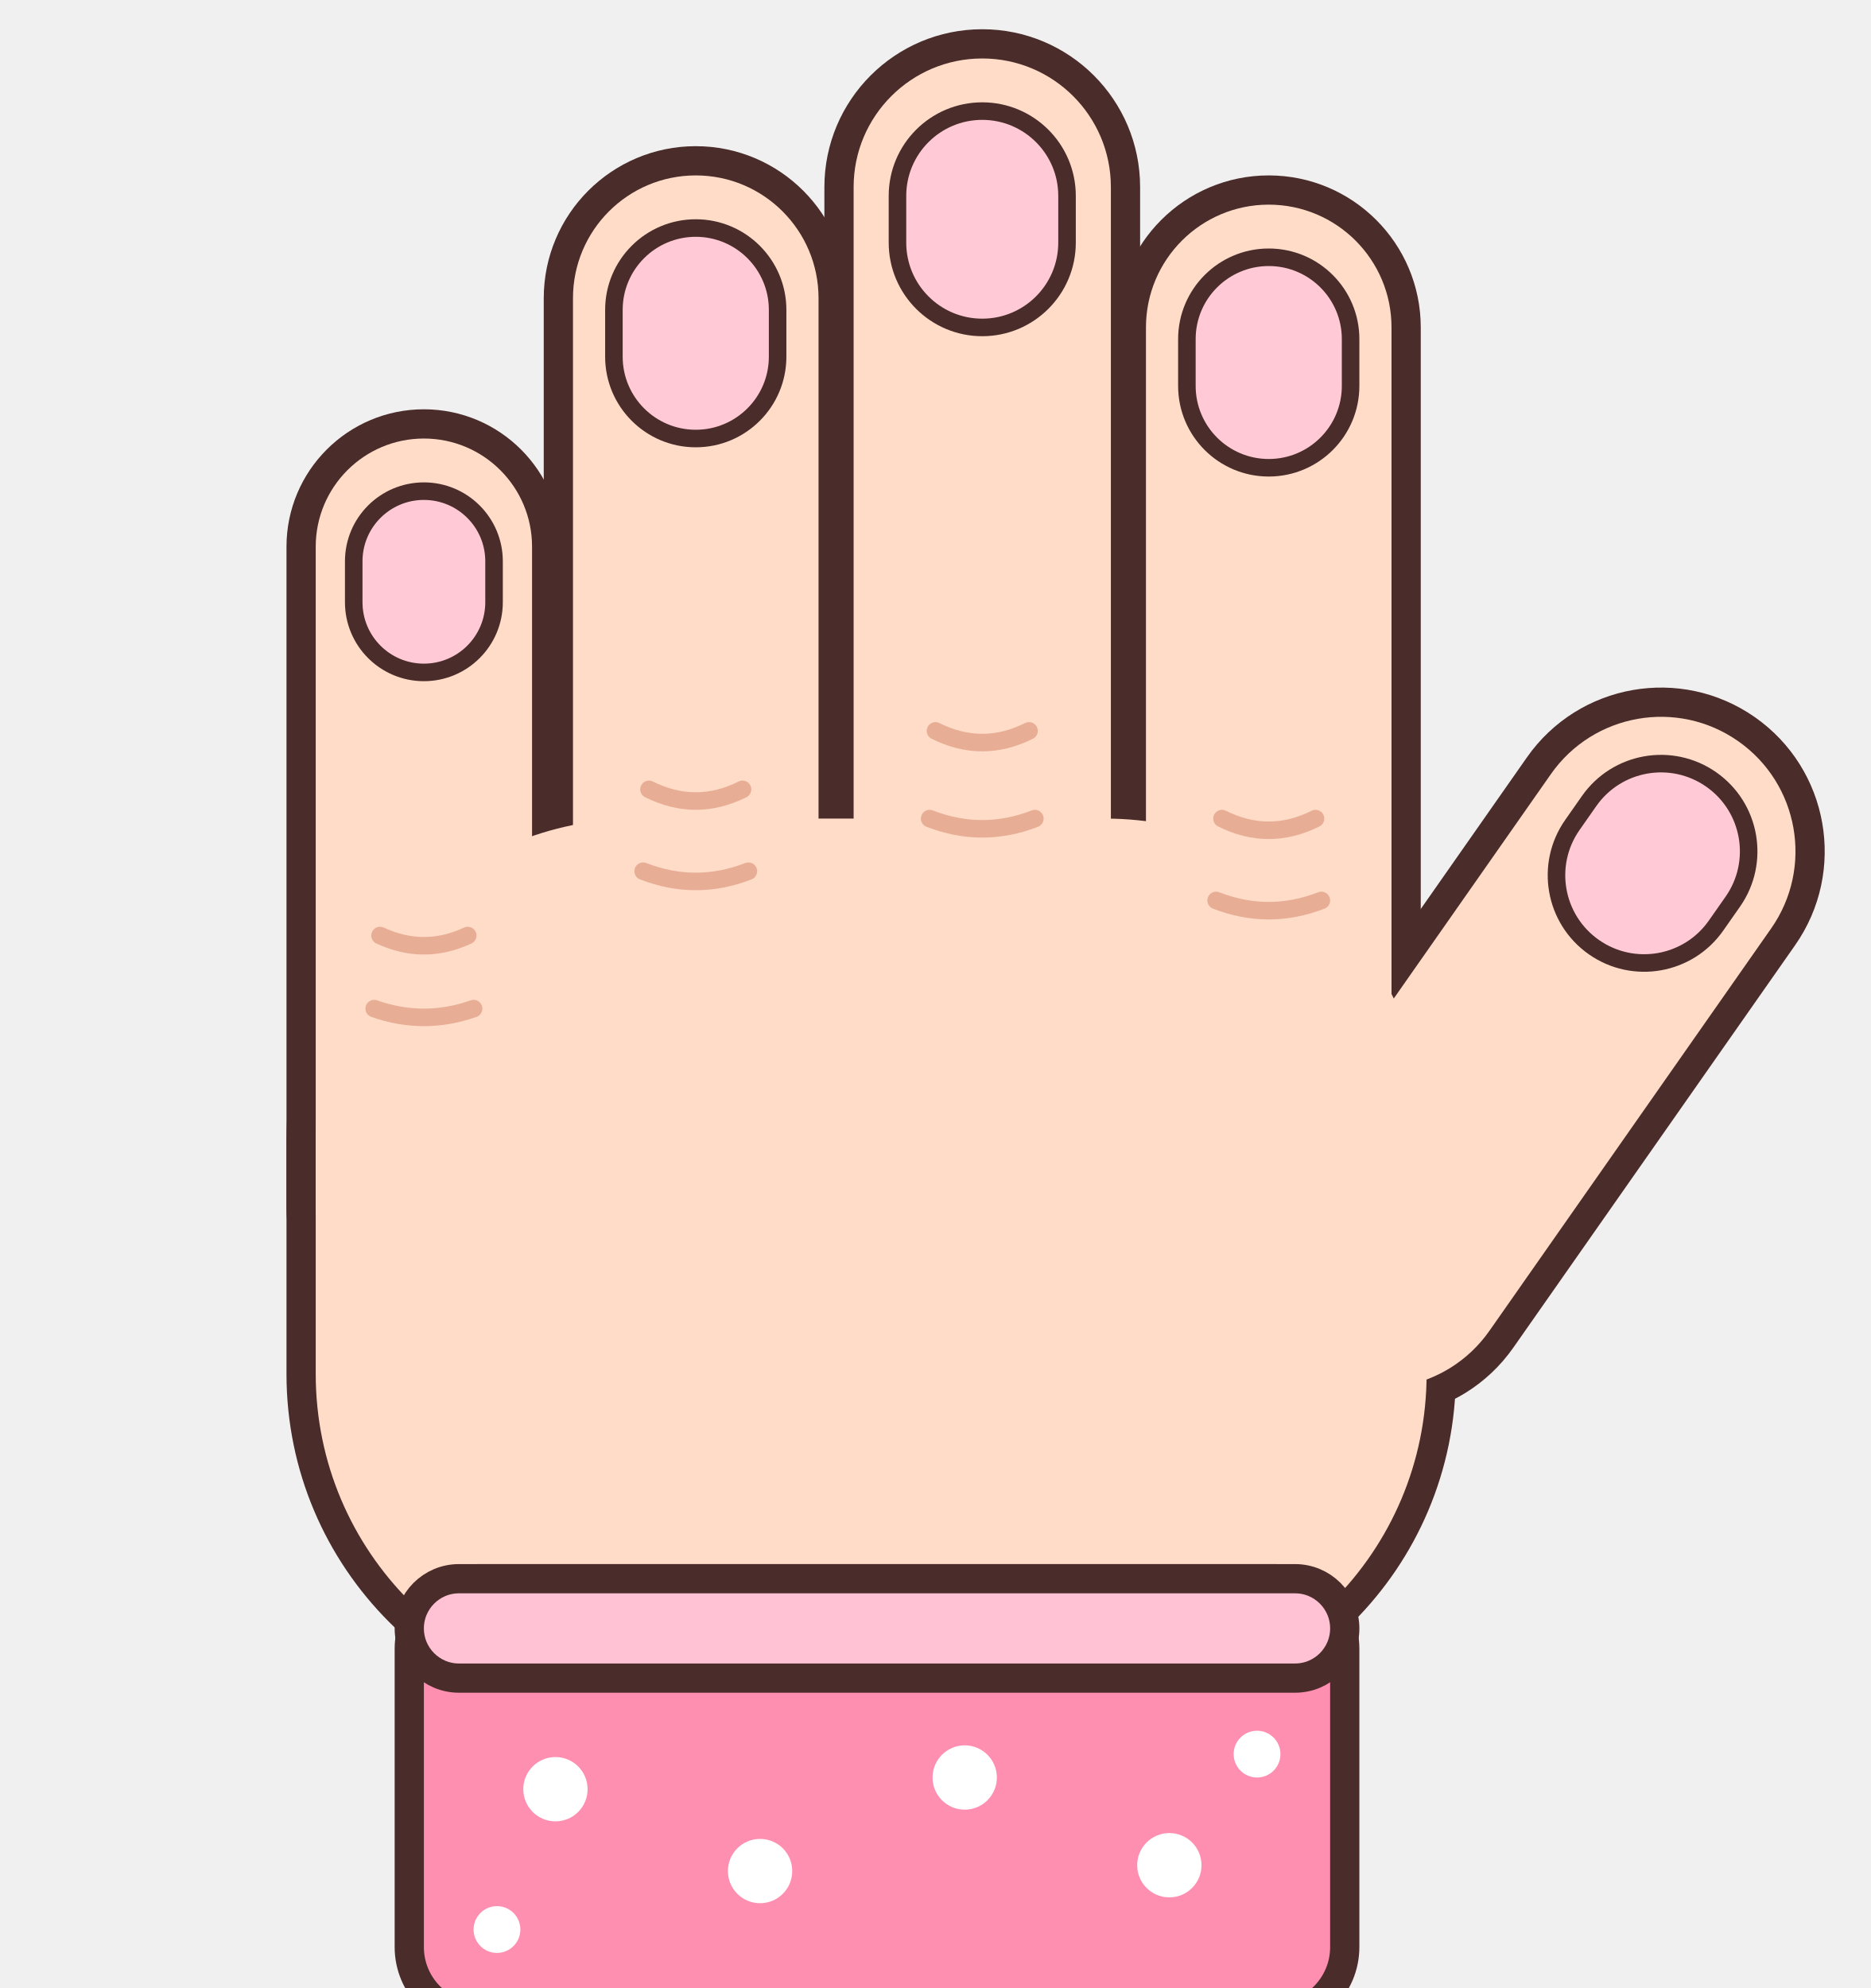
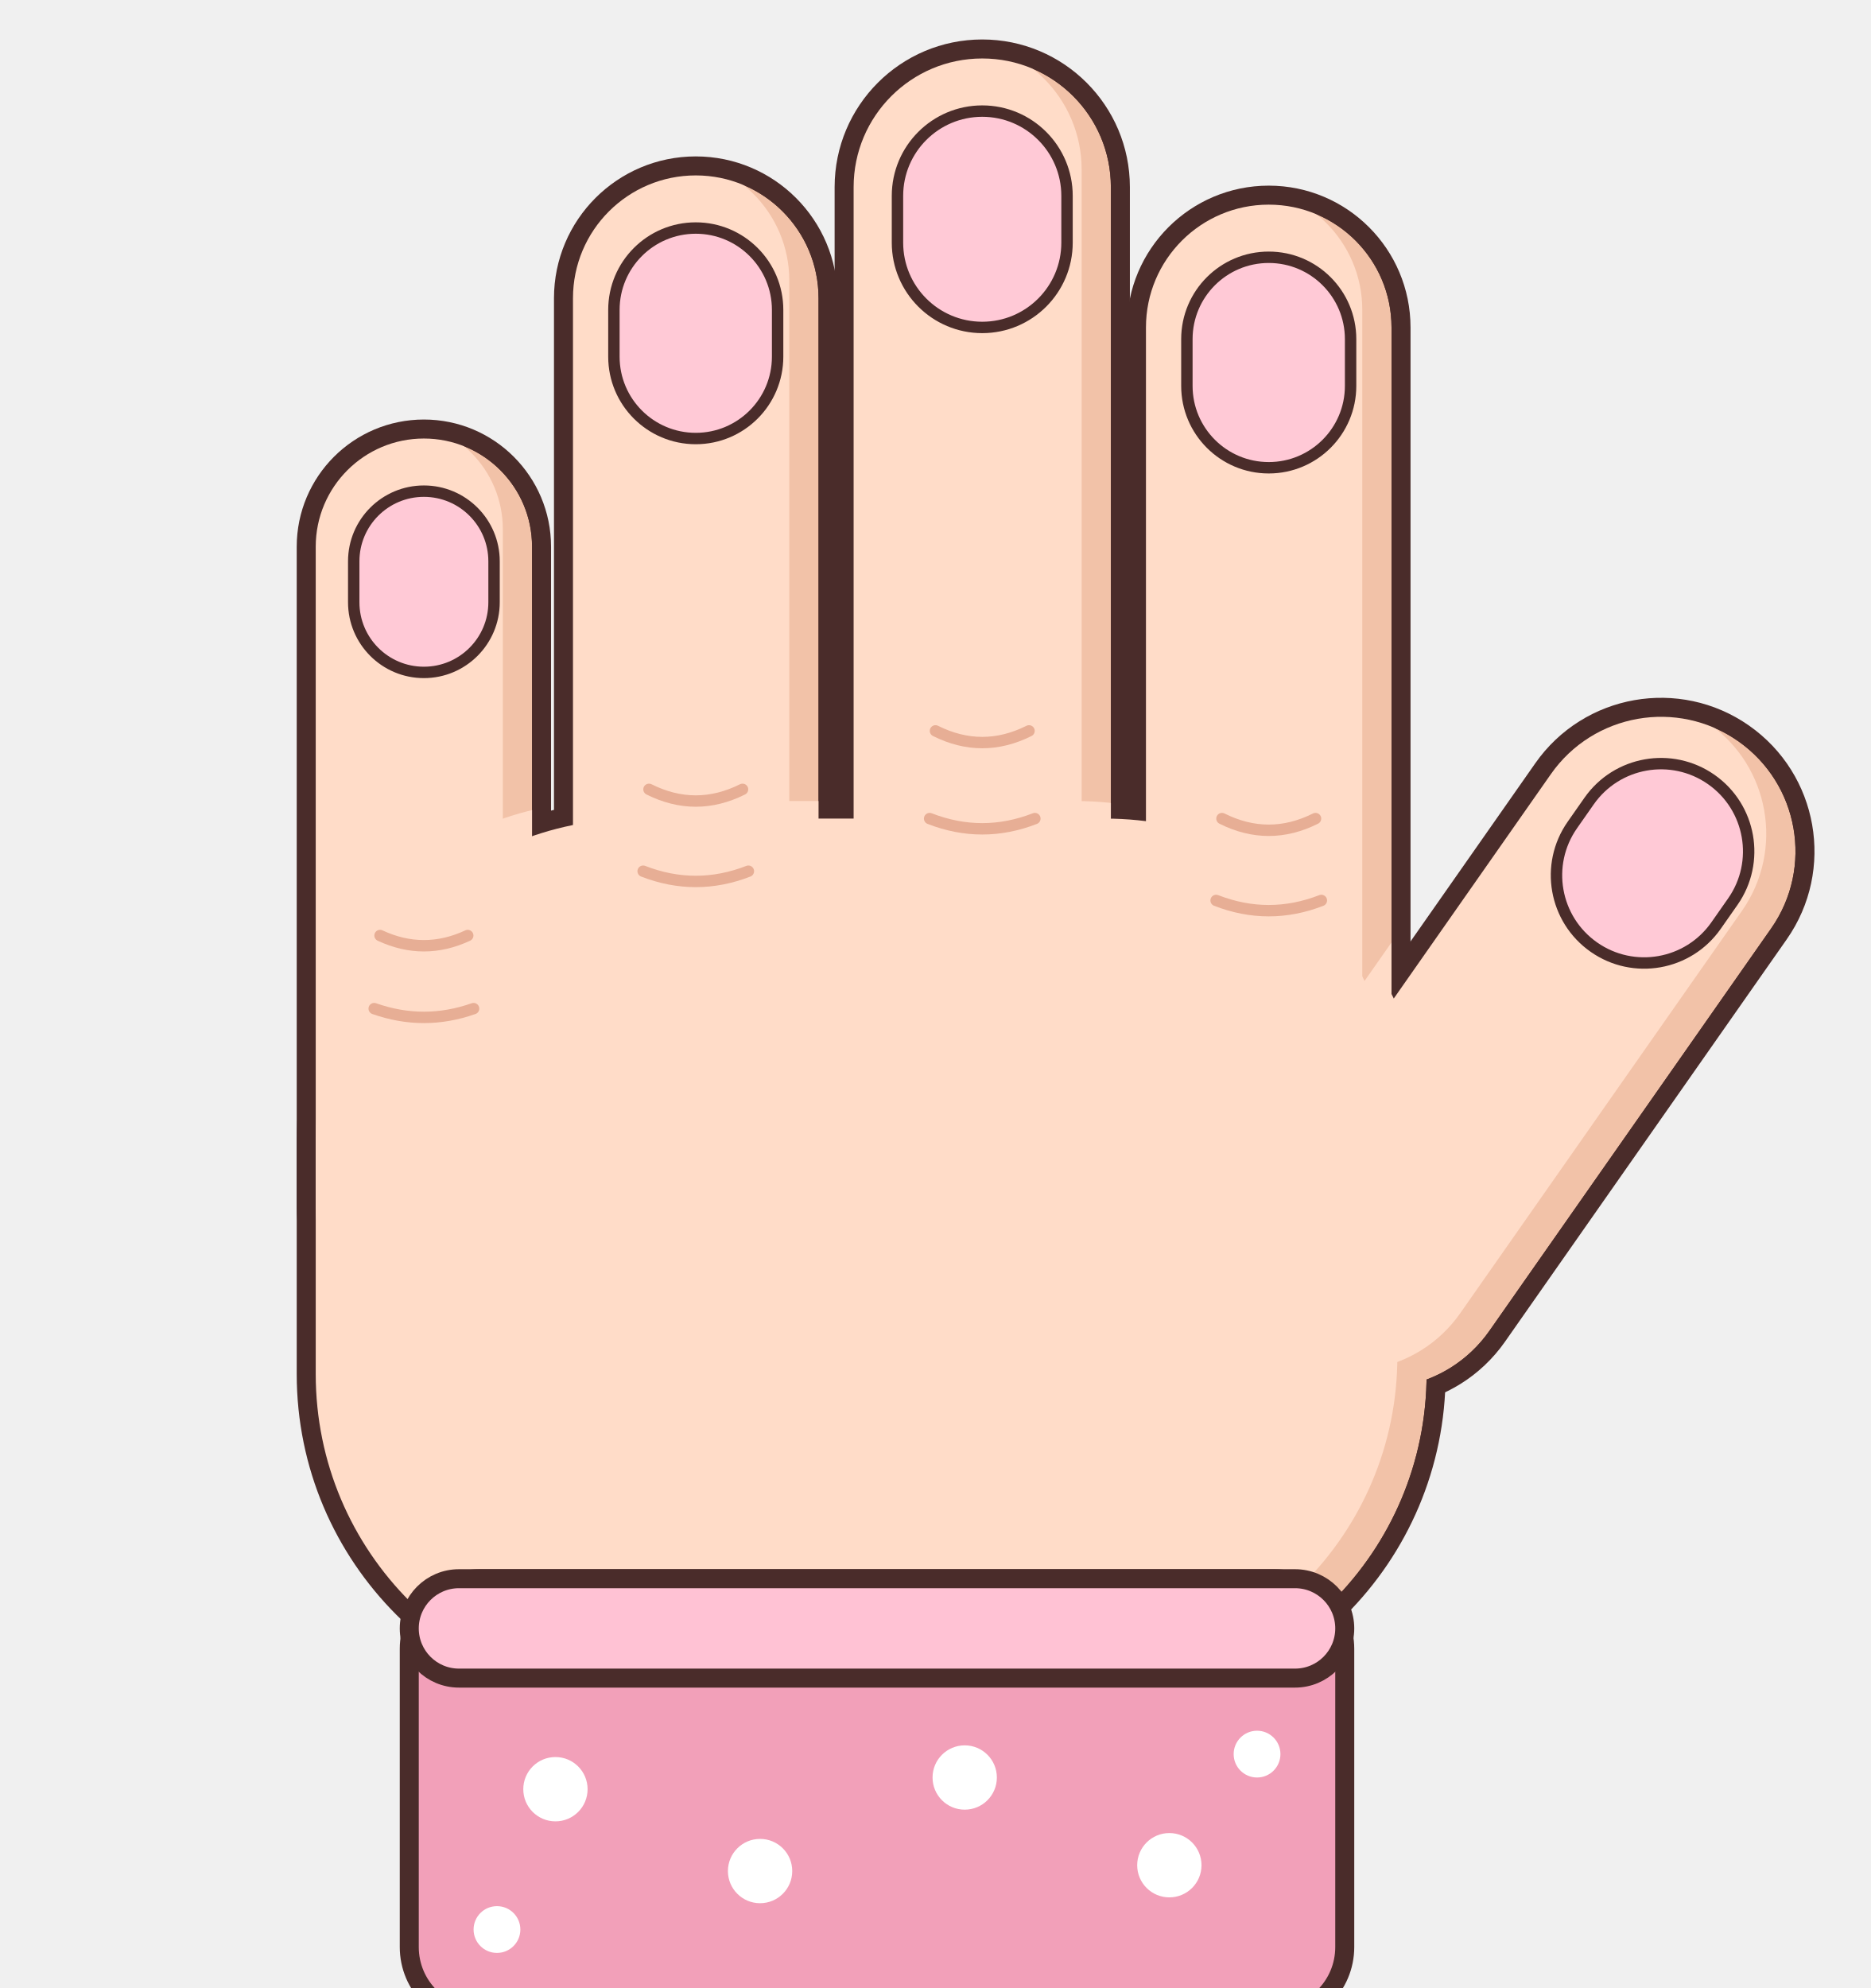
<svg xmlns="http://www.w3.org/2000/svg" viewBox="0 100 640 680">
  <defs>
    <g id="hand">
      <rect x="108" y="250" width="74" height="300" rx="37" />
      <rect x="196" y="160" width="84" height="380" rx="42" />
      <rect x="292" y="120" width="88" height="400" rx="44" />
      <rect x="392" y="170" width="84" height="360" rx="42" />
      <rect x="474" y="330" width="92" height="260" rx="46" transform="rotate(35 520 460)" />
      <rect x="108" y="380" width="380" height="300" rx="110" />
    </g>
  </defs>
-   <use href="#hand" fill="#4A2C2A" stroke="#4A2C2A" stroke-width="20" stroke-linejoin="round" />
-   <use href="#hand" fill="#FFDCC8" />
-   <g fill="none" stroke="#E7AE95" stroke-width="6" stroke-linecap="round">
+   <use href="#hand" fill="#4A2C2A" stroke="#4A2C2A" stroke-width="13" stroke-linejoin="round" />
+   <mask id="hand-mask">
+     <use href="#hand" fill="#fff" />
+   </mask>
+   <g mask="url(#hand-mask)">
+     <use href="#hand" fill="#F2C2A8" />
+     <use href="#hand" fill="#FFDCC8" transform="translate(-10 -6)" />
+   </g>
+   <g fill="none" stroke="#E7AE95" stroke-width="3.9" stroke-linecap="round">
    <path d="M130 420 q15 7 30 0" />
    <path d="M222 370 q16 8 32 0" />
    <path d="M320 350 q16 8 32 0" />
    <path d="M418 380 q16 8 32 0" />
    <path d="M128 445 q17 6 34 0" />
    <path d="M220 398 q18 7 36 0" />
    <path d="M318 380 q18 7 36 0" />
    <path d="M416 408 q18 7 36 0" />
  </g>
-   <rect x="140" y="640" width="320" height="150" rx="24" fill="#FF8FB1" stroke="#4A2C2A" stroke-width="10" />
-   <rect x="140" y="640" width="320" height="34" rx="17" fill="#FFC2D4" stroke="#4A2C2A" stroke-width="10" />
+   <rect x="140" y="640" width="320" height="150" rx="24" fill="#F2A0B9" stroke="#4A2C2A" stroke-width="6.5" />
+   <rect x="140" y="640" width="320" height="34" rx="17" fill="#FFC2D4" stroke="#4A2C2A" stroke-width="6.5" />
  <g fill="#fff">
    <circle cx="190" cy="712" r="11" />
    <circle cx="260" cy="740" r="11" />
    <circle cx="330" cy="708" r="11" />
    <circle cx="400" cy="738" r="11" />
    <circle cx="430" cy="700" r="8" />
    <circle cx="170" cy="760" r="8" />
  </g>
-   <g id="nails" fill="#FFC9D6" stroke="#4A2C2A" stroke-width="6">
+   <g id="nails" fill="#FFC9D6" stroke="#4A2C2A" stroke-width="3.9">
    <rect x="121" y="268" width="48" height="62" rx="24" />
    <rect x="210" y="178" width="56" height="72" rx="28" />
    <rect x="307" y="138" width="58" height="74" rx="29" />
    <rect x="406" y="188" width="56" height="72" rx="28" />
    <rect x="535.3" y="360.3" width="60" height="70" rx="30" transform="rotate(35 565.3 395.3)" />
  </g>
</svg>
